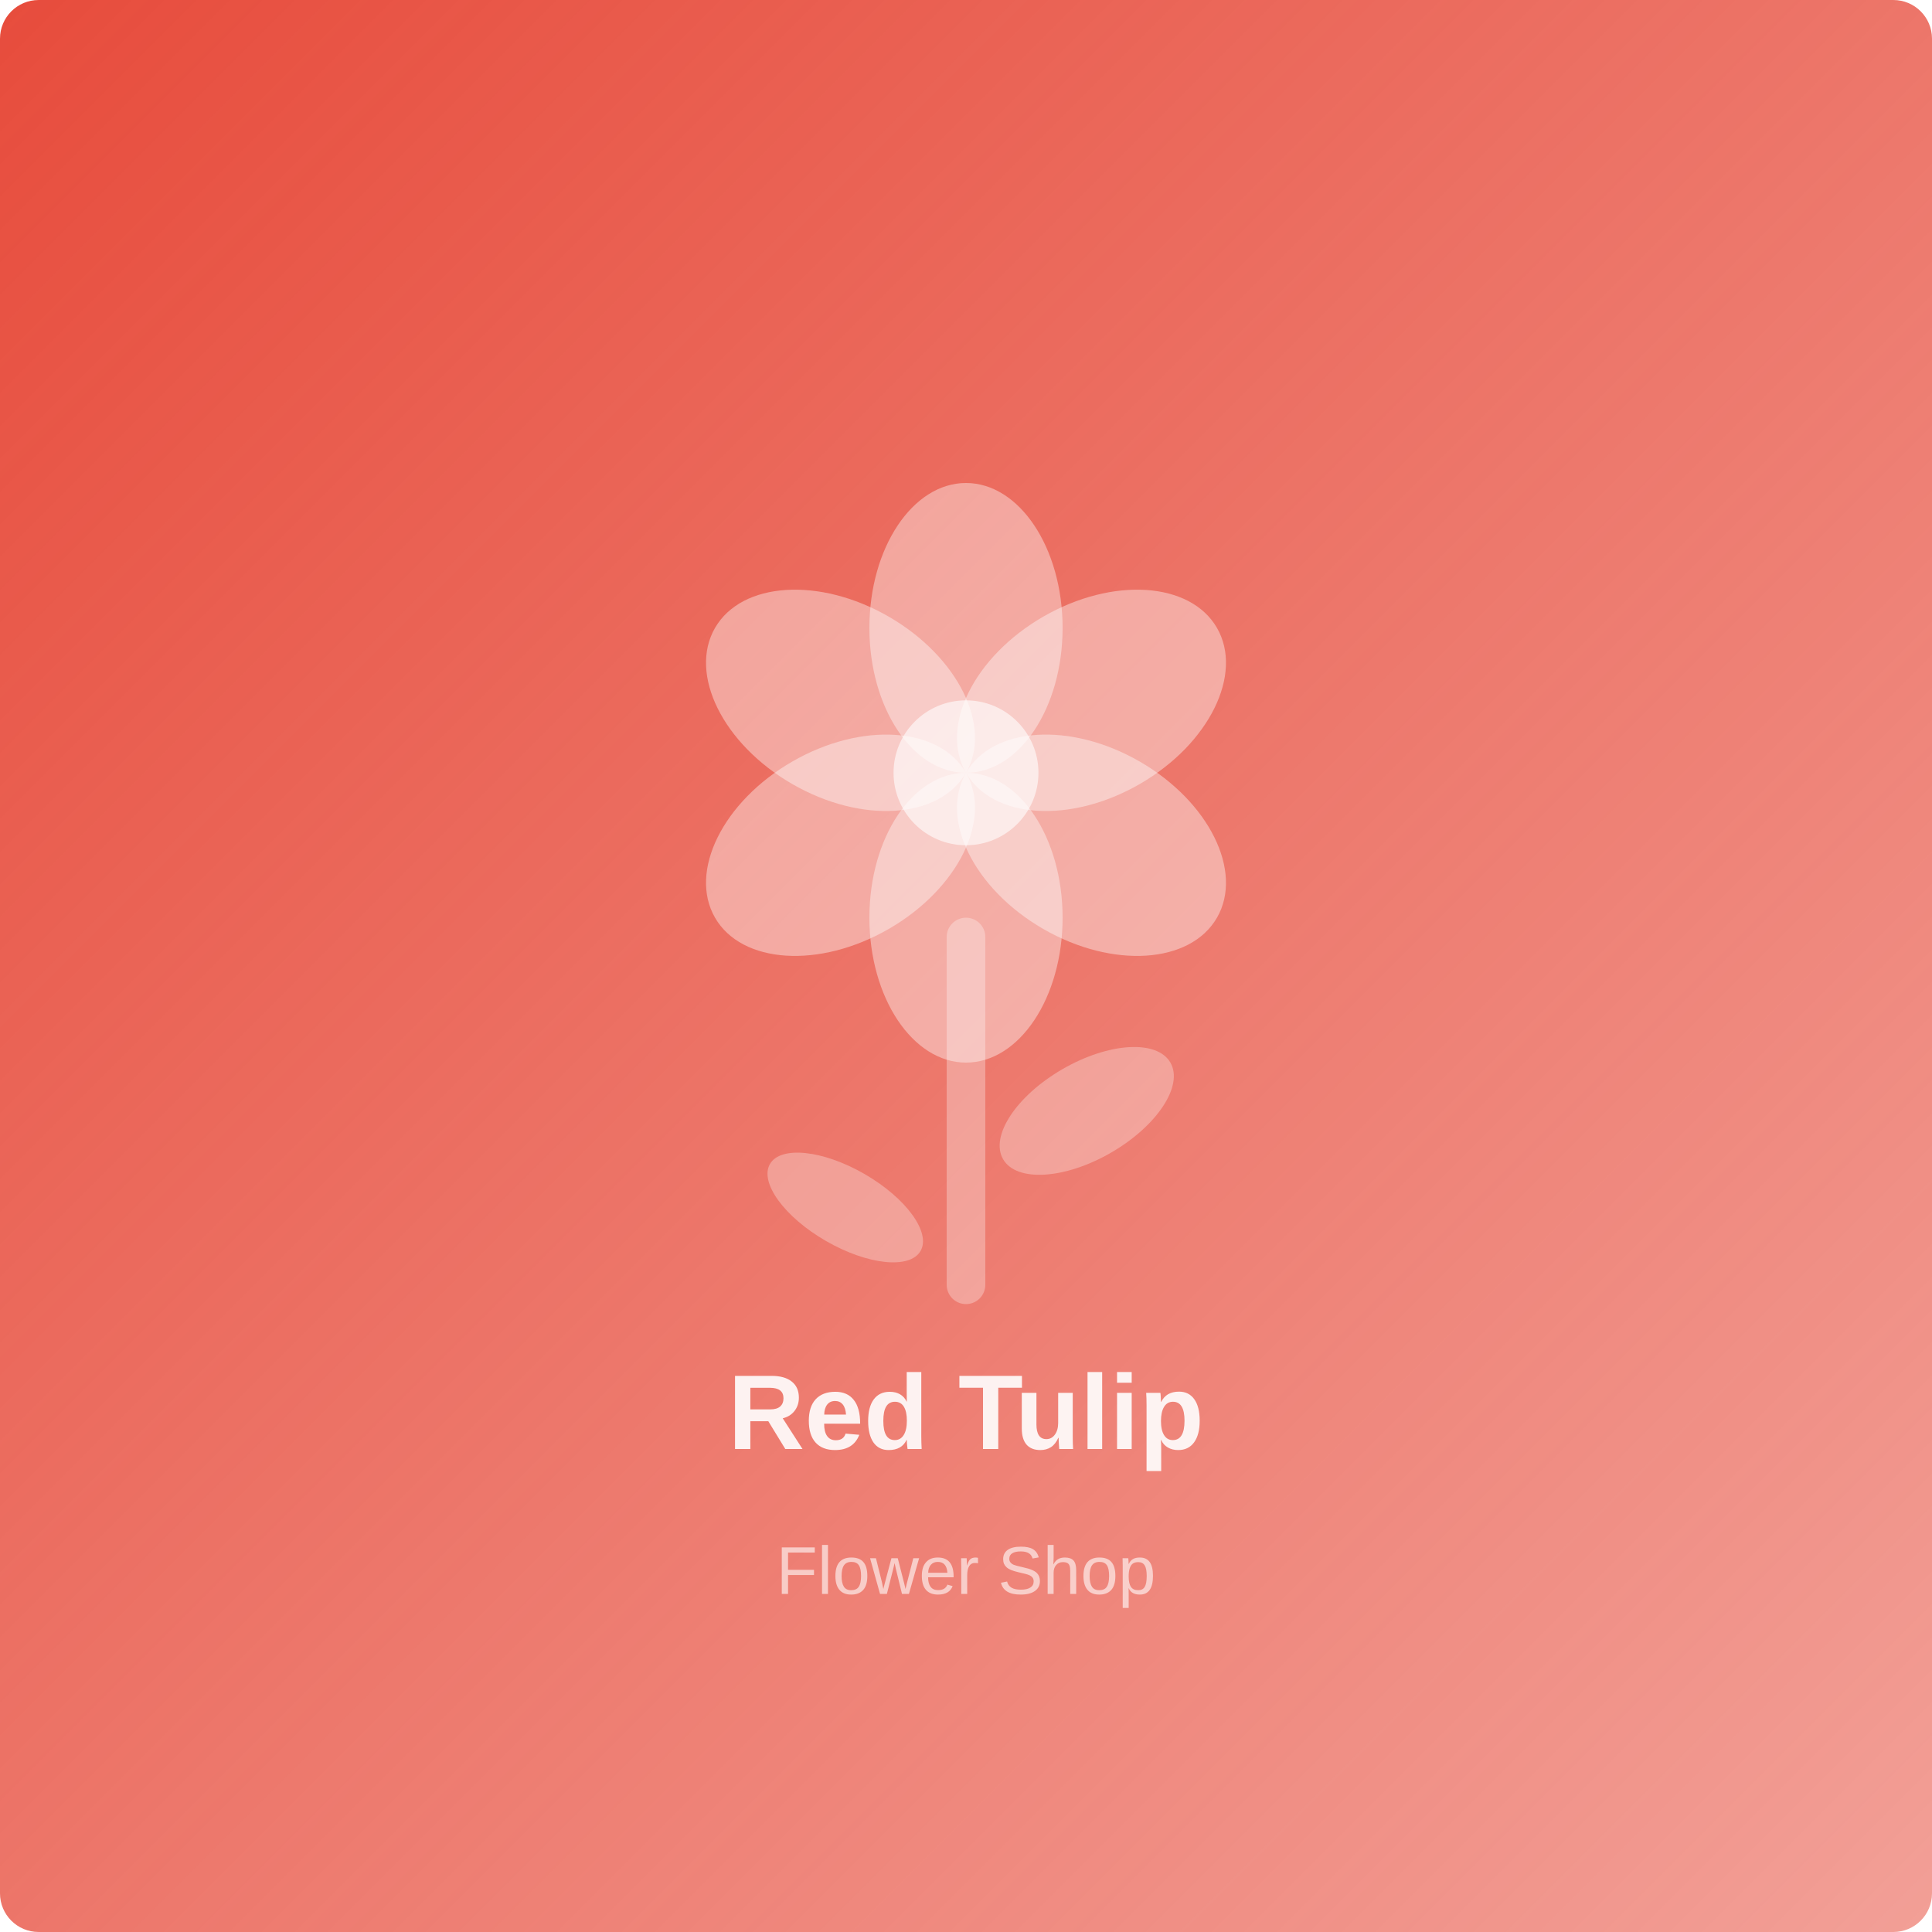
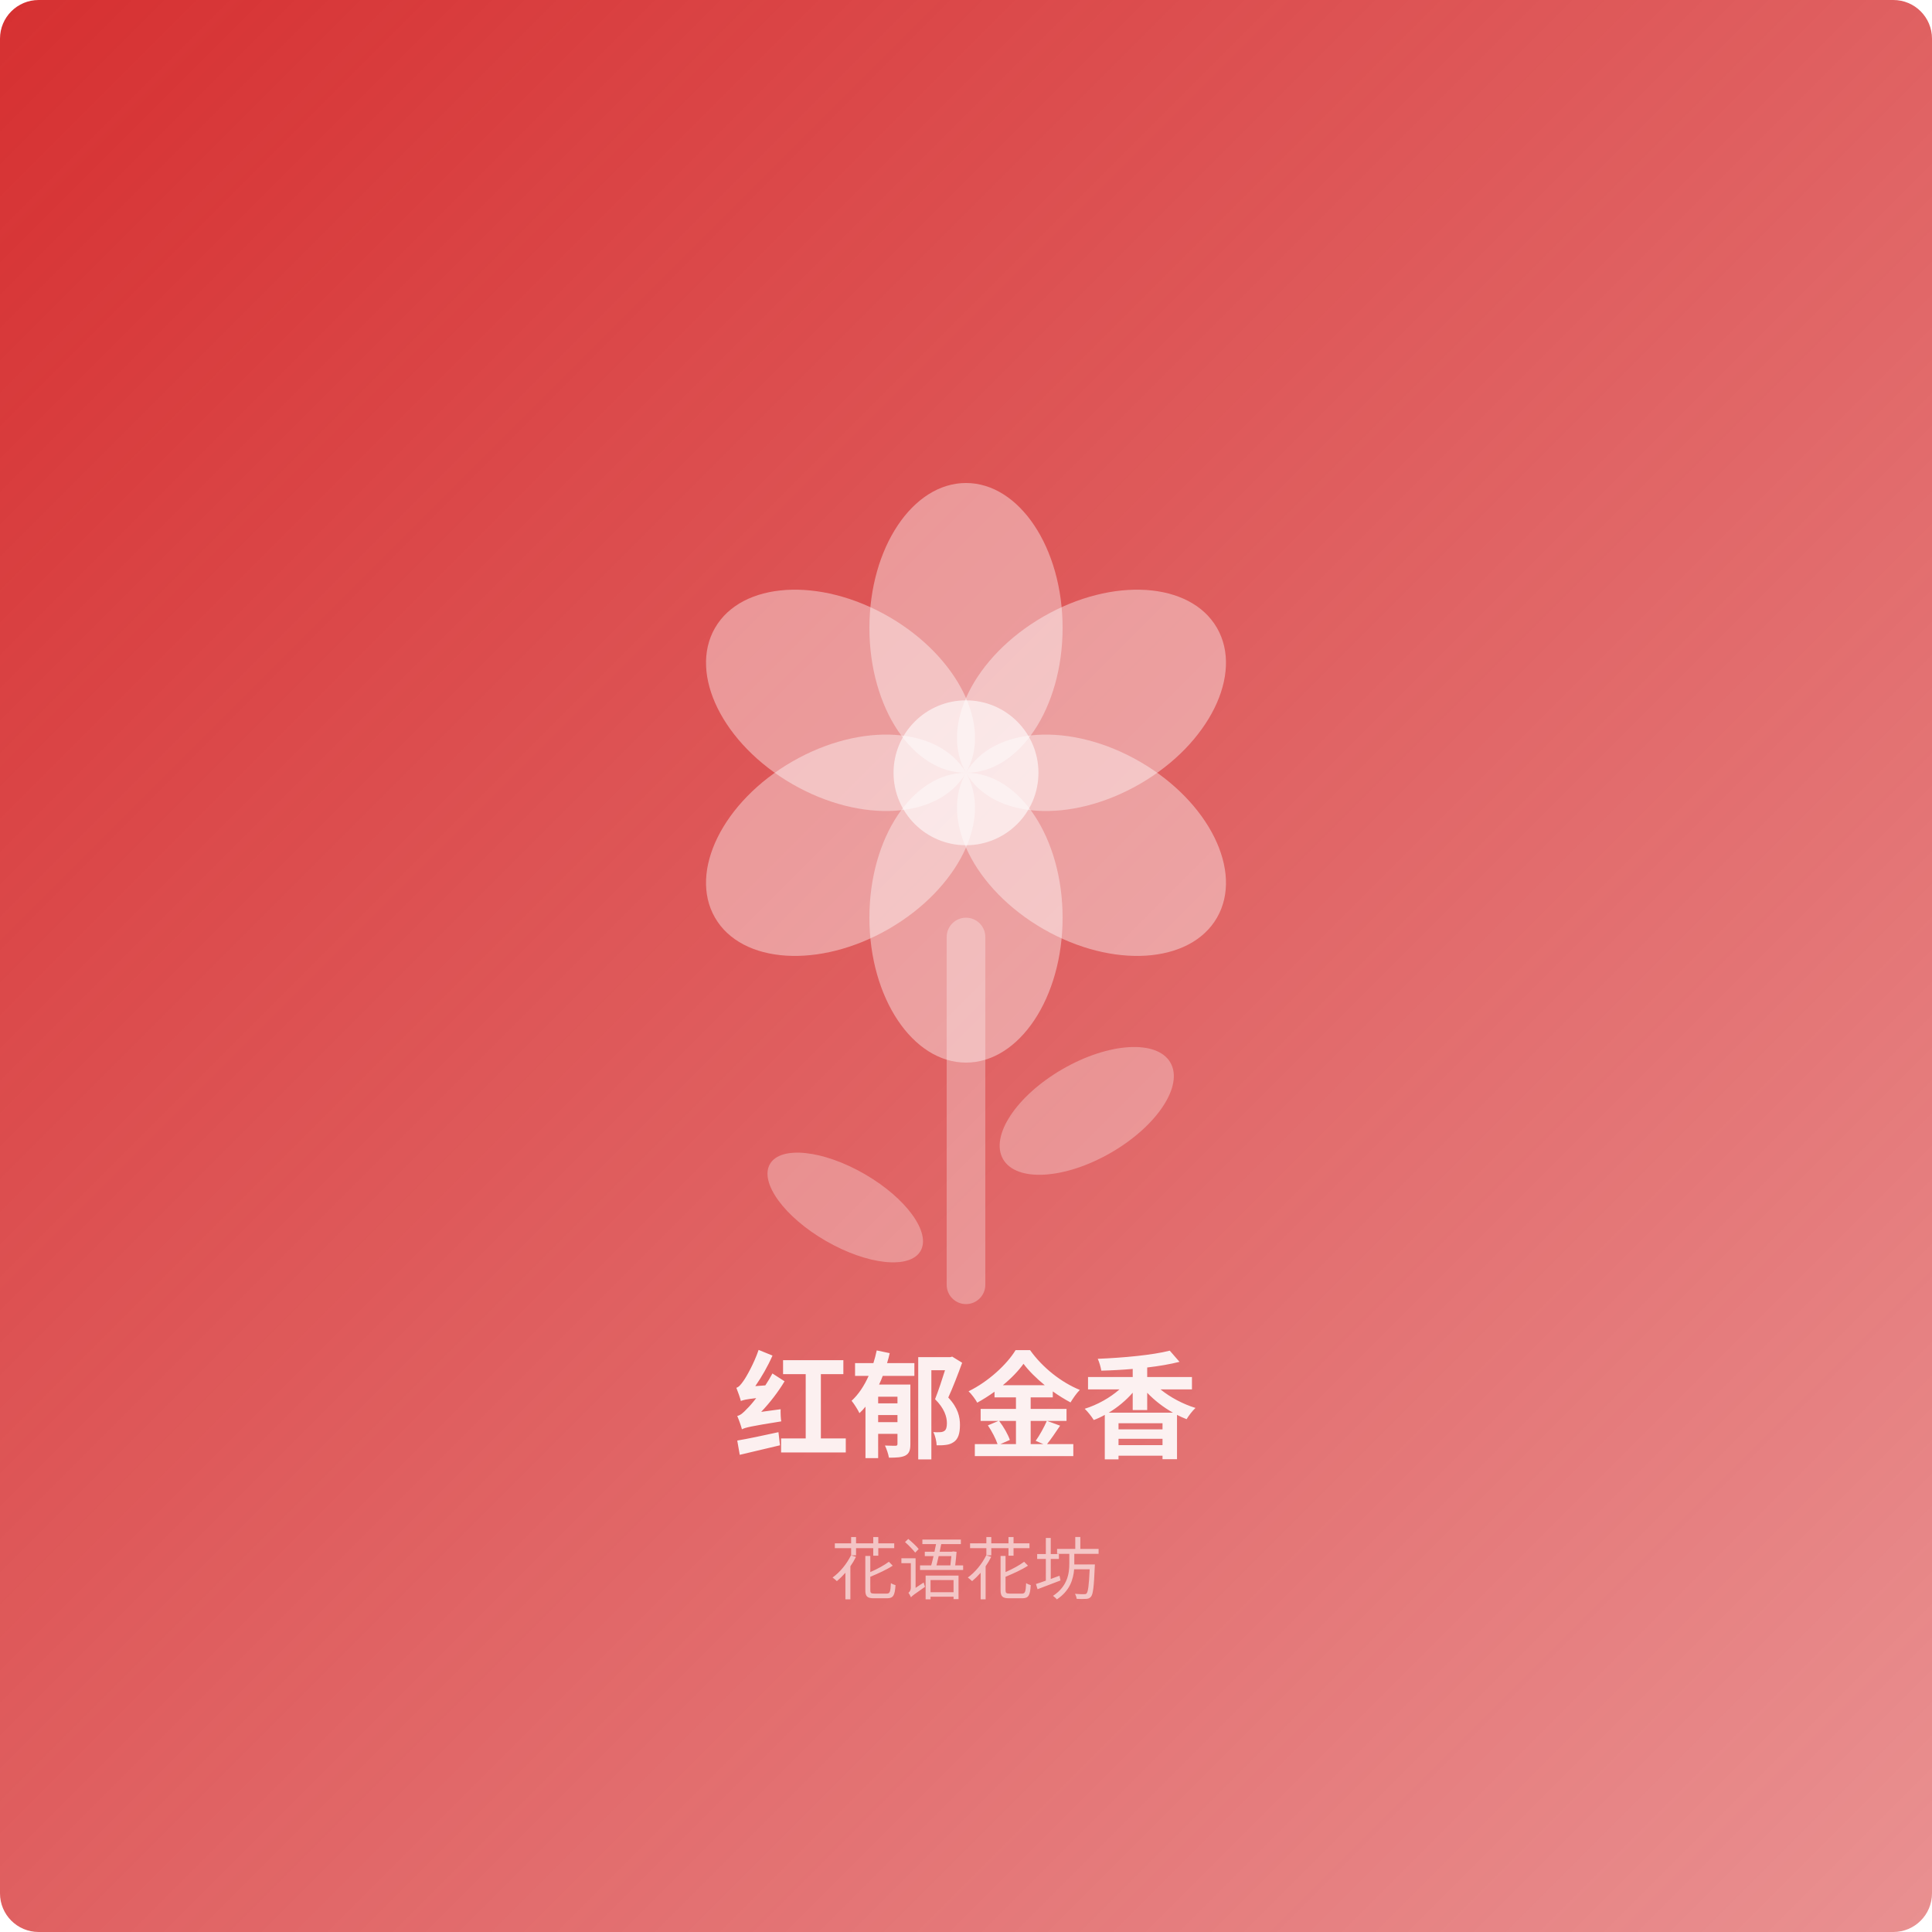
<svg xmlns="http://www.w3.org/2000/svg" width="400" height="400" viewBox="0 0 400 400">
  <defs>
    <linearGradient id="bg" x1="0%" y1="0%" x2="100%" y2="100%">
-       <stop offset="0%" style="stop-color:#e74c3c;stop-opacity:1" />
-       <stop offset="100%" style="stop-color:#e74c3c88;stop-opacity:1" />
+       <stop offset="0%" style="stop-color:#d63031;stop-opacity:1" />
+       <stop offset="100%" style="stop-color:#d6303188;stop-opacity:1" />
    </linearGradient>
  </defs>
  <rect width="400" height="400" fill="url(#bg)" rx="8" />
  <g transform="translate(200, 160)">
    <ellipse cx="0" cy="-30" rx="20" ry="30" fill="rgba(255,255,255,0.4)" />
    <ellipse cx="0" cy="-30" rx="20" ry="30" fill="rgba(255,255,255,0.4)" transform="rotate(60)" />
    <ellipse cx="0" cy="-30" rx="20" ry="30" fill="rgba(255,255,255,0.4)" transform="rotate(120)" />
    <ellipse cx="0" cy="-30" rx="20" ry="30" fill="rgba(255,255,255,0.4)" transform="rotate(180)" />
    <ellipse cx="0" cy="-30" rx="20" ry="30" fill="rgba(255,255,255,0.4)" transform="rotate(240)" />
    <ellipse cx="0" cy="-30" rx="20" ry="30" fill="rgba(255,255,255,0.4)" transform="rotate(300)" />
    <circle cx="0" cy="0" r="15" fill="rgba(255,255,255,0.6)" />
    <rect x="-4" y="30" width="8" height="80" rx="4" fill="rgba(255,255,255,0.3)" />
    <ellipse cx="25" cy="70" rx="20" ry="10" fill="rgba(255,255,255,0.3)" transform="rotate(-30, 25, 70)" />
    <ellipse cx="-25" cy="90" rx="18" ry="8" fill="rgba(255,255,255,0.3)" transform="rotate(30, -25, 90)" />
  </g>
-   <text x="200" y="300" text-anchor="middle" font-family="Arial, sans-serif" font-size="22" font-weight="bold" fill="rgba(255,255,255,0.9)">Red Tulip</text>
-   <text x="200" y="330" text-anchor="middle" font-family="Arial, sans-serif" font-size="14" fill="rgba(255,255,255,0.6)">Flower Shop</text>
+   <text x="200" y="300" text-anchor="middle" font-family="Arial, sans-serif" font-size="24" font-weight="bold" fill="rgba(255,255,255,0.9)">红郁金香</text>
+   <text x="200" y="330" text-anchor="middle" font-family="Arial, sans-serif" font-size="14" fill="rgba(255,255,255,0.6)">花语花坊</text>
</svg>
